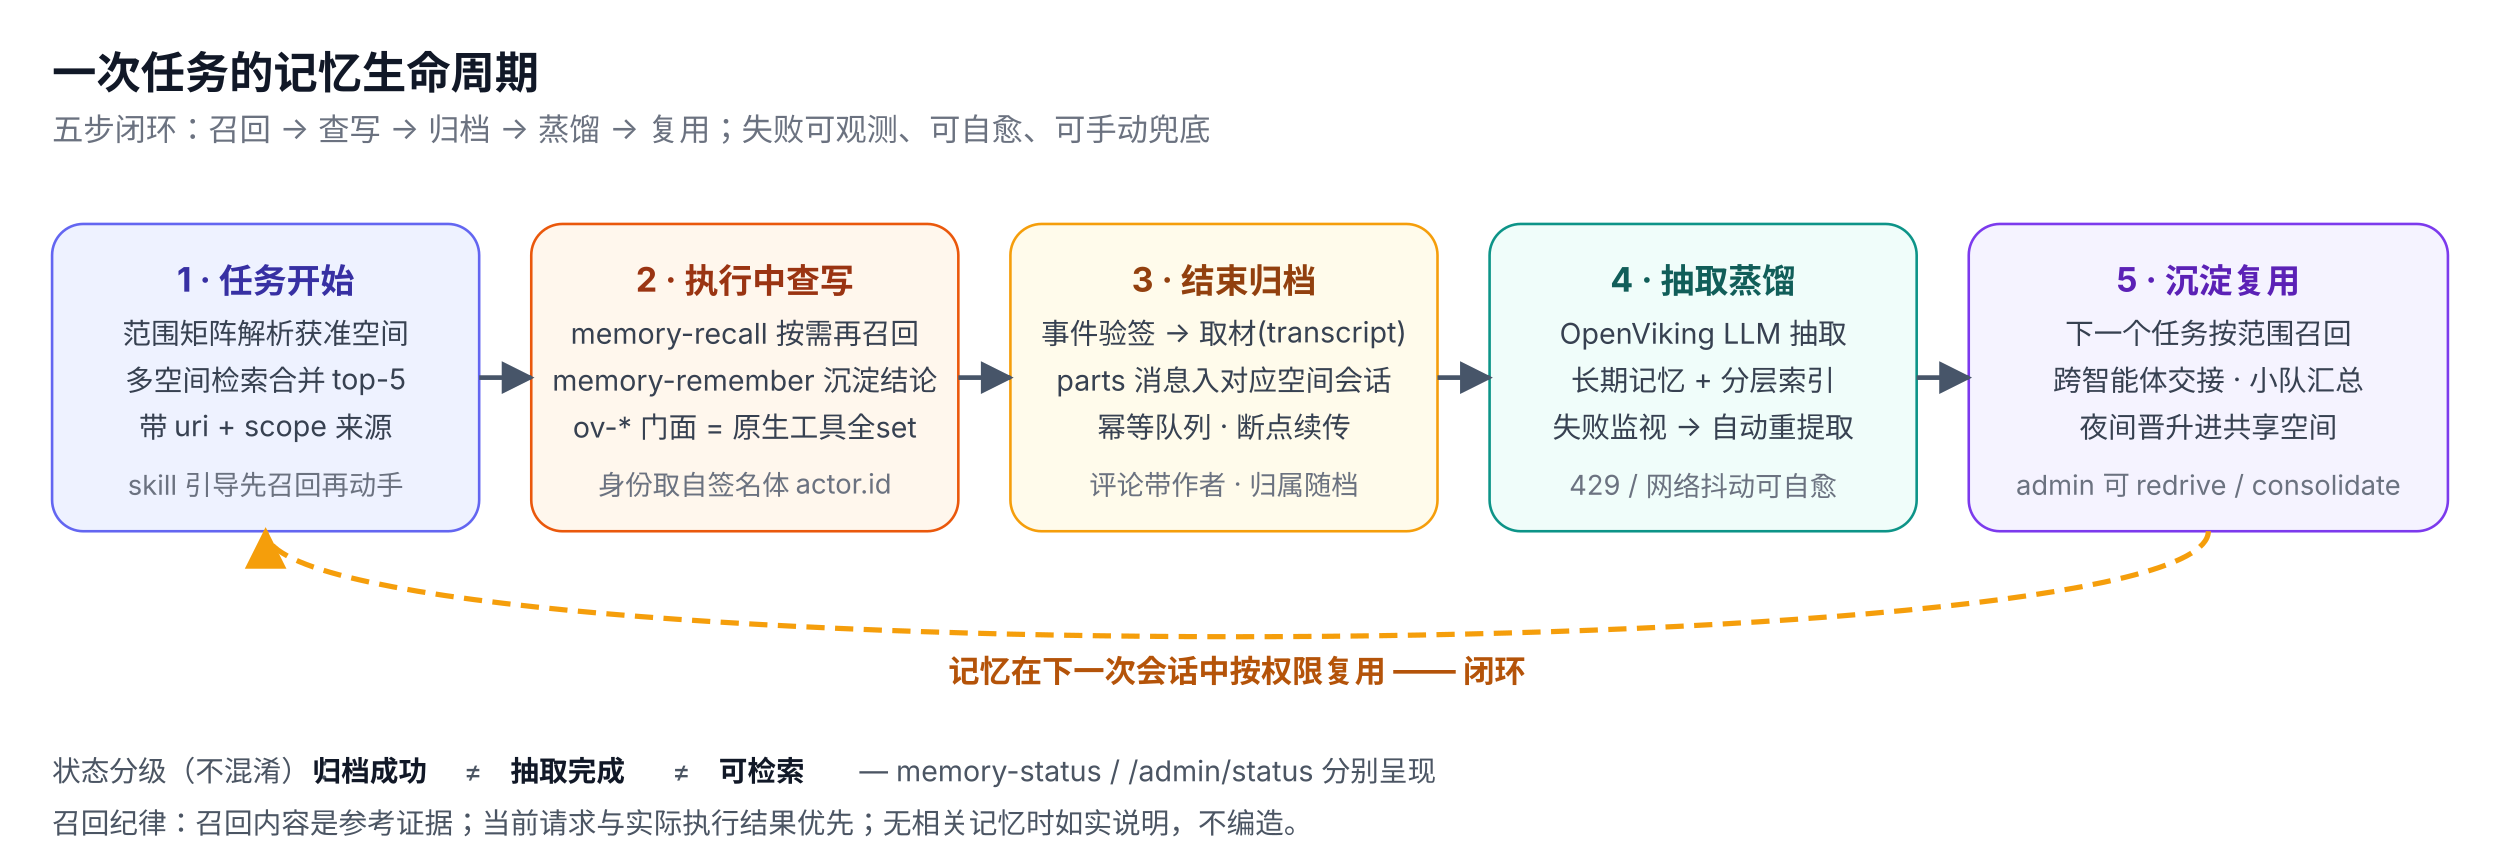
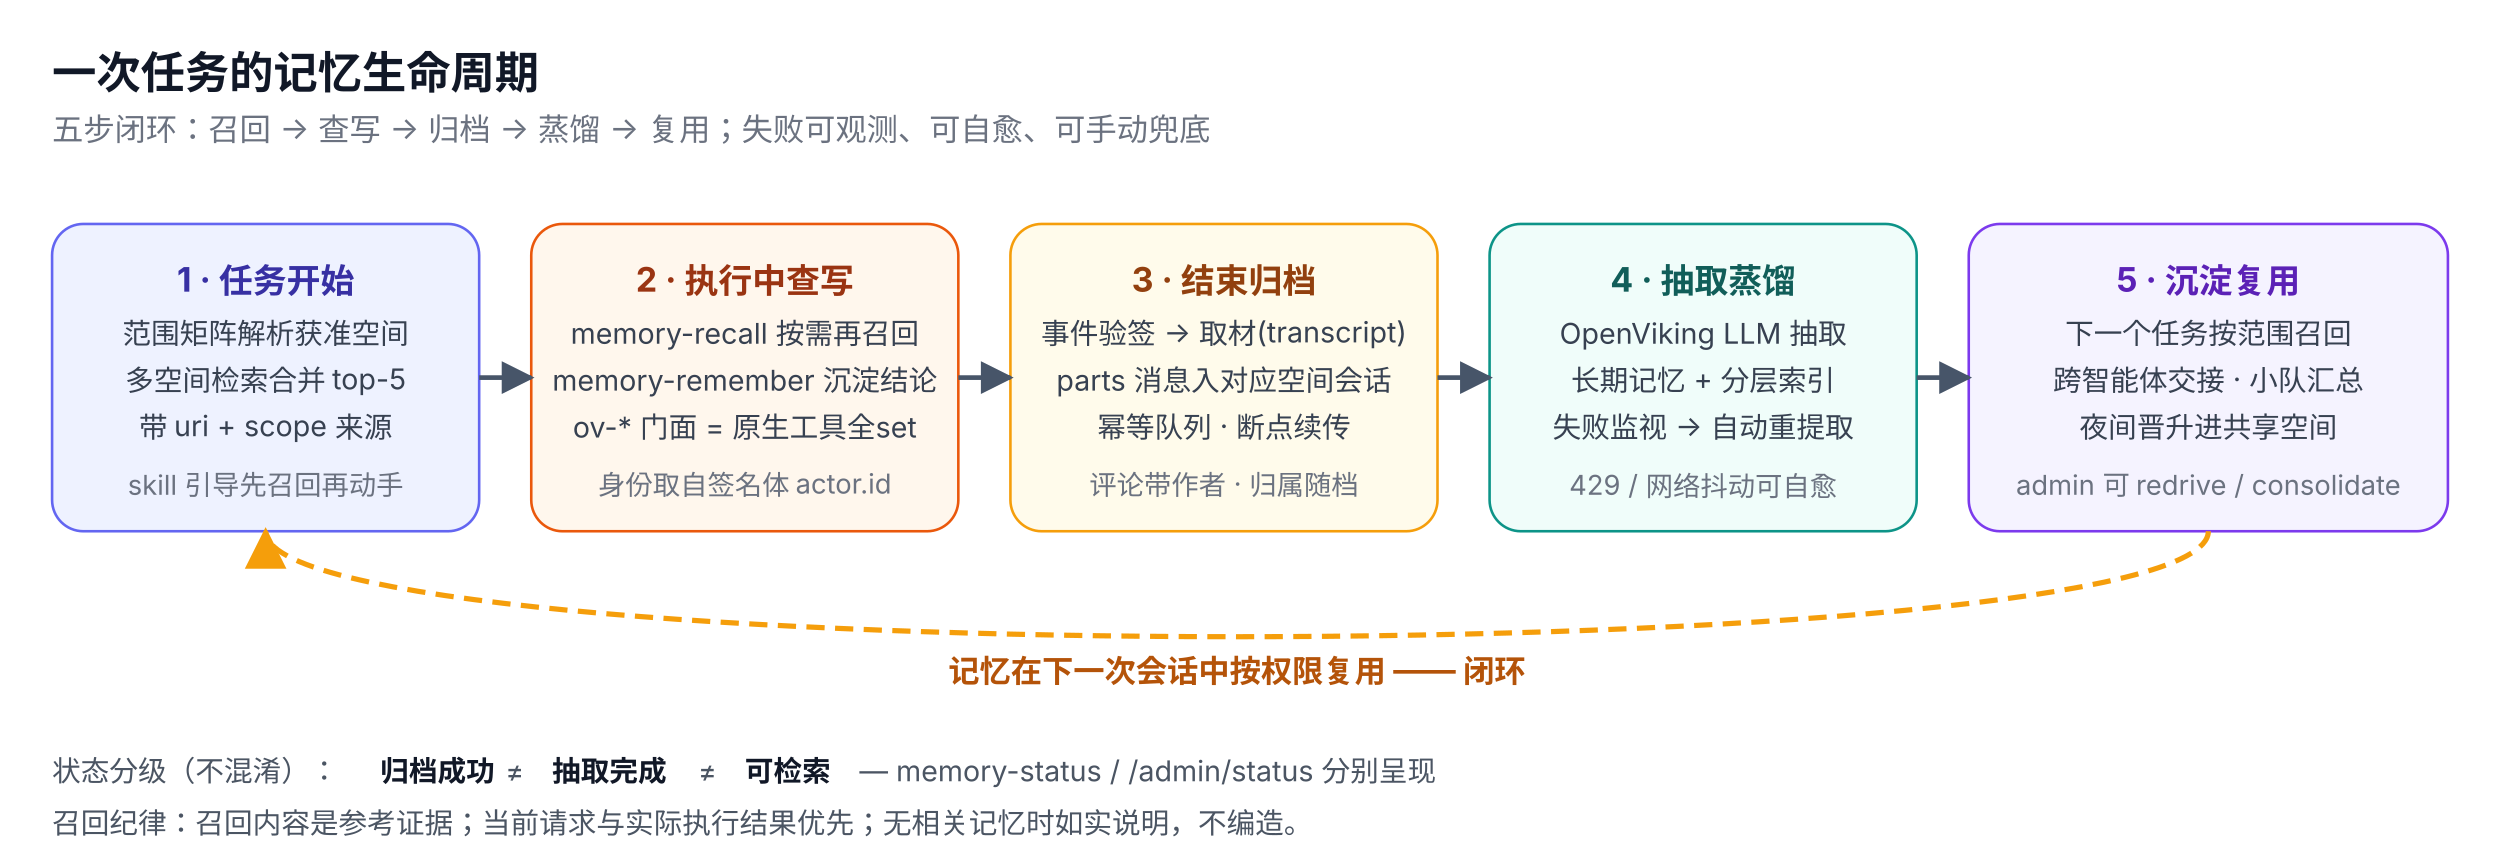
<svg xmlns="http://www.w3.org/2000/svg" viewBox="0 0 960 330" font-family="-apple-system,'PingFang SC','Hiragino Sans GB','Microsoft YaHei',sans-serif">
  <defs>
    <marker id="a2" viewBox="0 0 10 10" refX="9" refY="5" markerWidth="7" markerHeight="7" orient="auto-start-reverse">
      <path d="M0,0 L10,5 L0,10 z" fill="#475569" />
    </marker>
    <marker id="a3" viewBox="0 0 10 10" refX="9" refY="5" markerWidth="8" markerHeight="8" orient="auto-start-reverse">
      <path d="M0,0 L10,5 L0,10 z" fill="#F59E0B" />
    </marker>
  </defs>
  <text x="20" y="34" font-size="17" font-weight="700" fill="#111827">一次任务的记忆生命周期</text>
  <text x="20" y="54" font-size="12" fill="#6B7280">五步闭环：召回 → 查写 → 归档 → 蒸馏 → 复用；失败可观测、可自愈、可手动兜底</text>
  <g>
    <rect x="20" y="86" width="164" height="118" rx="12" fill="#EEF2FF" stroke="#6366F1" />
    <text x="102" y="112" text-anchor="middle" font-size="13" font-weight="700" fill="#3730A3">1 · 任务开始</text>
    <text x="102" y="132" text-anchor="middle" font-size="11" fill="#374151">范围矩阵解析获准空间</text>
    <text x="102" y="150" text-anchor="middle" font-size="11" fill="#374151">多空间检索合并 top-5</text>
    <text x="102" y="168" text-anchor="middle" font-size="11" fill="#374151">带 uri + scope 来源</text>
    <text x="102" y="190" text-anchor="middle" font-size="10.5" fill="#6B7280">skill 引导先召回再动手</text>
    <rect x="204" y="86" width="164" height="118" rx="12" fill="#FFF7ED" stroke="#EA580C" />
    <text x="286" y="112" text-anchor="middle" font-size="13" font-weight="700" fill="#9A3412">2 · 执行中查写</text>
    <text x="286" y="132" text-anchor="middle" font-size="11" fill="#374151">memory-recall 按需再召回</text>
    <text x="286" y="150" text-anchor="middle" font-size="11" fill="#374151">memory-remember 沉淀结论</text>
    <text x="286" y="168" text-anchor="middle" font-size="11" fill="#374151">ov-* 门面 = 原生工具全set</text>
    <text x="286" y="190" text-anchor="middle" font-size="10.5" fill="#6B7280">身份取自签名体 actor.id</text>
    <rect x="388" y="86" width="164" height="118" rx="12" fill="#FFFBEB" stroke="#F59E0B" />
    <text x="470" y="112" text-anchor="middle" font-size="13" font-weight="700" fill="#92400E">3 · 结束归档</text>
    <text x="470" y="132" text-anchor="middle" font-size="11" fill="#374151">事件验签 → 取材(transcript)</text>
    <text x="470" y="150" text-anchor="middle" font-size="11" fill="#374151">parts 消息入对应空间会话</text>
    <text x="470" y="168" text-anchor="middle" font-size="11" fill="#374151">幂等队列 · 断点续传</text>
    <text x="470" y="190" text-anchor="middle" font-size="10.5" fill="#6B7280">评论带作者 · 归属随档</text>
    <rect x="572" y="86" width="164" height="118" rx="12" fill="#F0FDFA" stroke="#0D9488" />
    <text x="654" y="112" text-anchor="middle" font-size="13" font-weight="700" fill="#115E59">4 · 抽取蒸馏</text>
    <text x="654" y="132" text-anchor="middle" font-size="11" fill="#374151">OpenViking LLM 抽取</text>
    <text x="654" y="150" text-anchor="middle" font-size="11" fill="#374151">长期记忆 + 分层索引</text>
    <text x="654" y="168" text-anchor="middle" font-size="11" fill="#374151">失败监视 → 自动重提取</text>
    <text x="654" y="190" text-anchor="middle" font-size="10.5" fill="#6B7280">429 / 网络抖动可自愈</text>
    <rect x="756" y="86" width="184" height="118" rx="12" fill="#F5F3FF" stroke="#7C3AED" />
    <text x="848" y="112" text-anchor="middle" font-size="13" font-weight="700" fill="#5B21B6">5 · 沉淀复用</text>
    <text x="848" y="132" text-anchor="middle" font-size="11" fill="#374151">下一个任务按范围召回</text>
    <text x="848" y="150" text-anchor="middle" font-size="11" fill="#374151">跨智能体交接 · 小队汇总</text>
    <text x="848" y="168" text-anchor="middle" font-size="11" fill="#374151">夜间晋升进共享空间</text>
    <text x="848" y="190" text-anchor="middle" font-size="10.5" fill="#6B7280">admin 可 redrive / consolidate</text>
  </g>
  <g stroke="#475569" stroke-width="1.8" fill="none" marker-end="url(#a2)">
    <line x1="184" y1="145" x2="204" y2="145" />
    <line x1="368" y1="145" x2="388" y2="145" />
    <line x1="552" y1="145" x2="572" y2="145" />
    <line x1="736" y1="145" x2="756" y2="145" />
  </g>
  <path d="M 848 204 C 848 258, 102 258, 102 204" stroke="#F59E0B" stroke-width="2" fill="none" stroke-dasharray="7 4" marker-end="url(#a3)" />
  <text x="475" y="262" text-anchor="middle" font-size="12" font-weight="700" fill="#B45309">记忆在下一次会话中按权限复用 —— 闭环</text>
  <g font-size="11" fill="#4B5563">
    <text x="20" y="300">状态分级（不混淆）：</text>
-     <text x="120" y="300" fill="#111827" font-weight="700">归档成功</text>
-     <text x="178" y="300">≠</text>
-     <text x="196" y="300" fill="#111827" font-weight="700">抽取完成</text>
-     <text x="258" y="300">≠</text>
-     <text x="276" y="300" fill="#111827" font-weight="700">可检索</text>
+     <text x="146" y="300" fill="#111827" font-weight="700">归档成功</text>
+     <text x="194" y="300">≠</text>
+     <text x="212" y="300" fill="#111827" font-weight="700">抽取完成</text>
+     <text x="268" y="300">≠</text>
+     <text x="286" y="300" fill="#111827" font-weight="700">可检索</text>
    <text x="330" y="300">— memory-status / /admin/status 分别呈现</text>
    <text x="20" y="320">召回纪律：召回内容是参考证据；当前请求与实际执行结果优先；无相关记忆时如实说明，不编造。</text>
  </g>
</svg>
